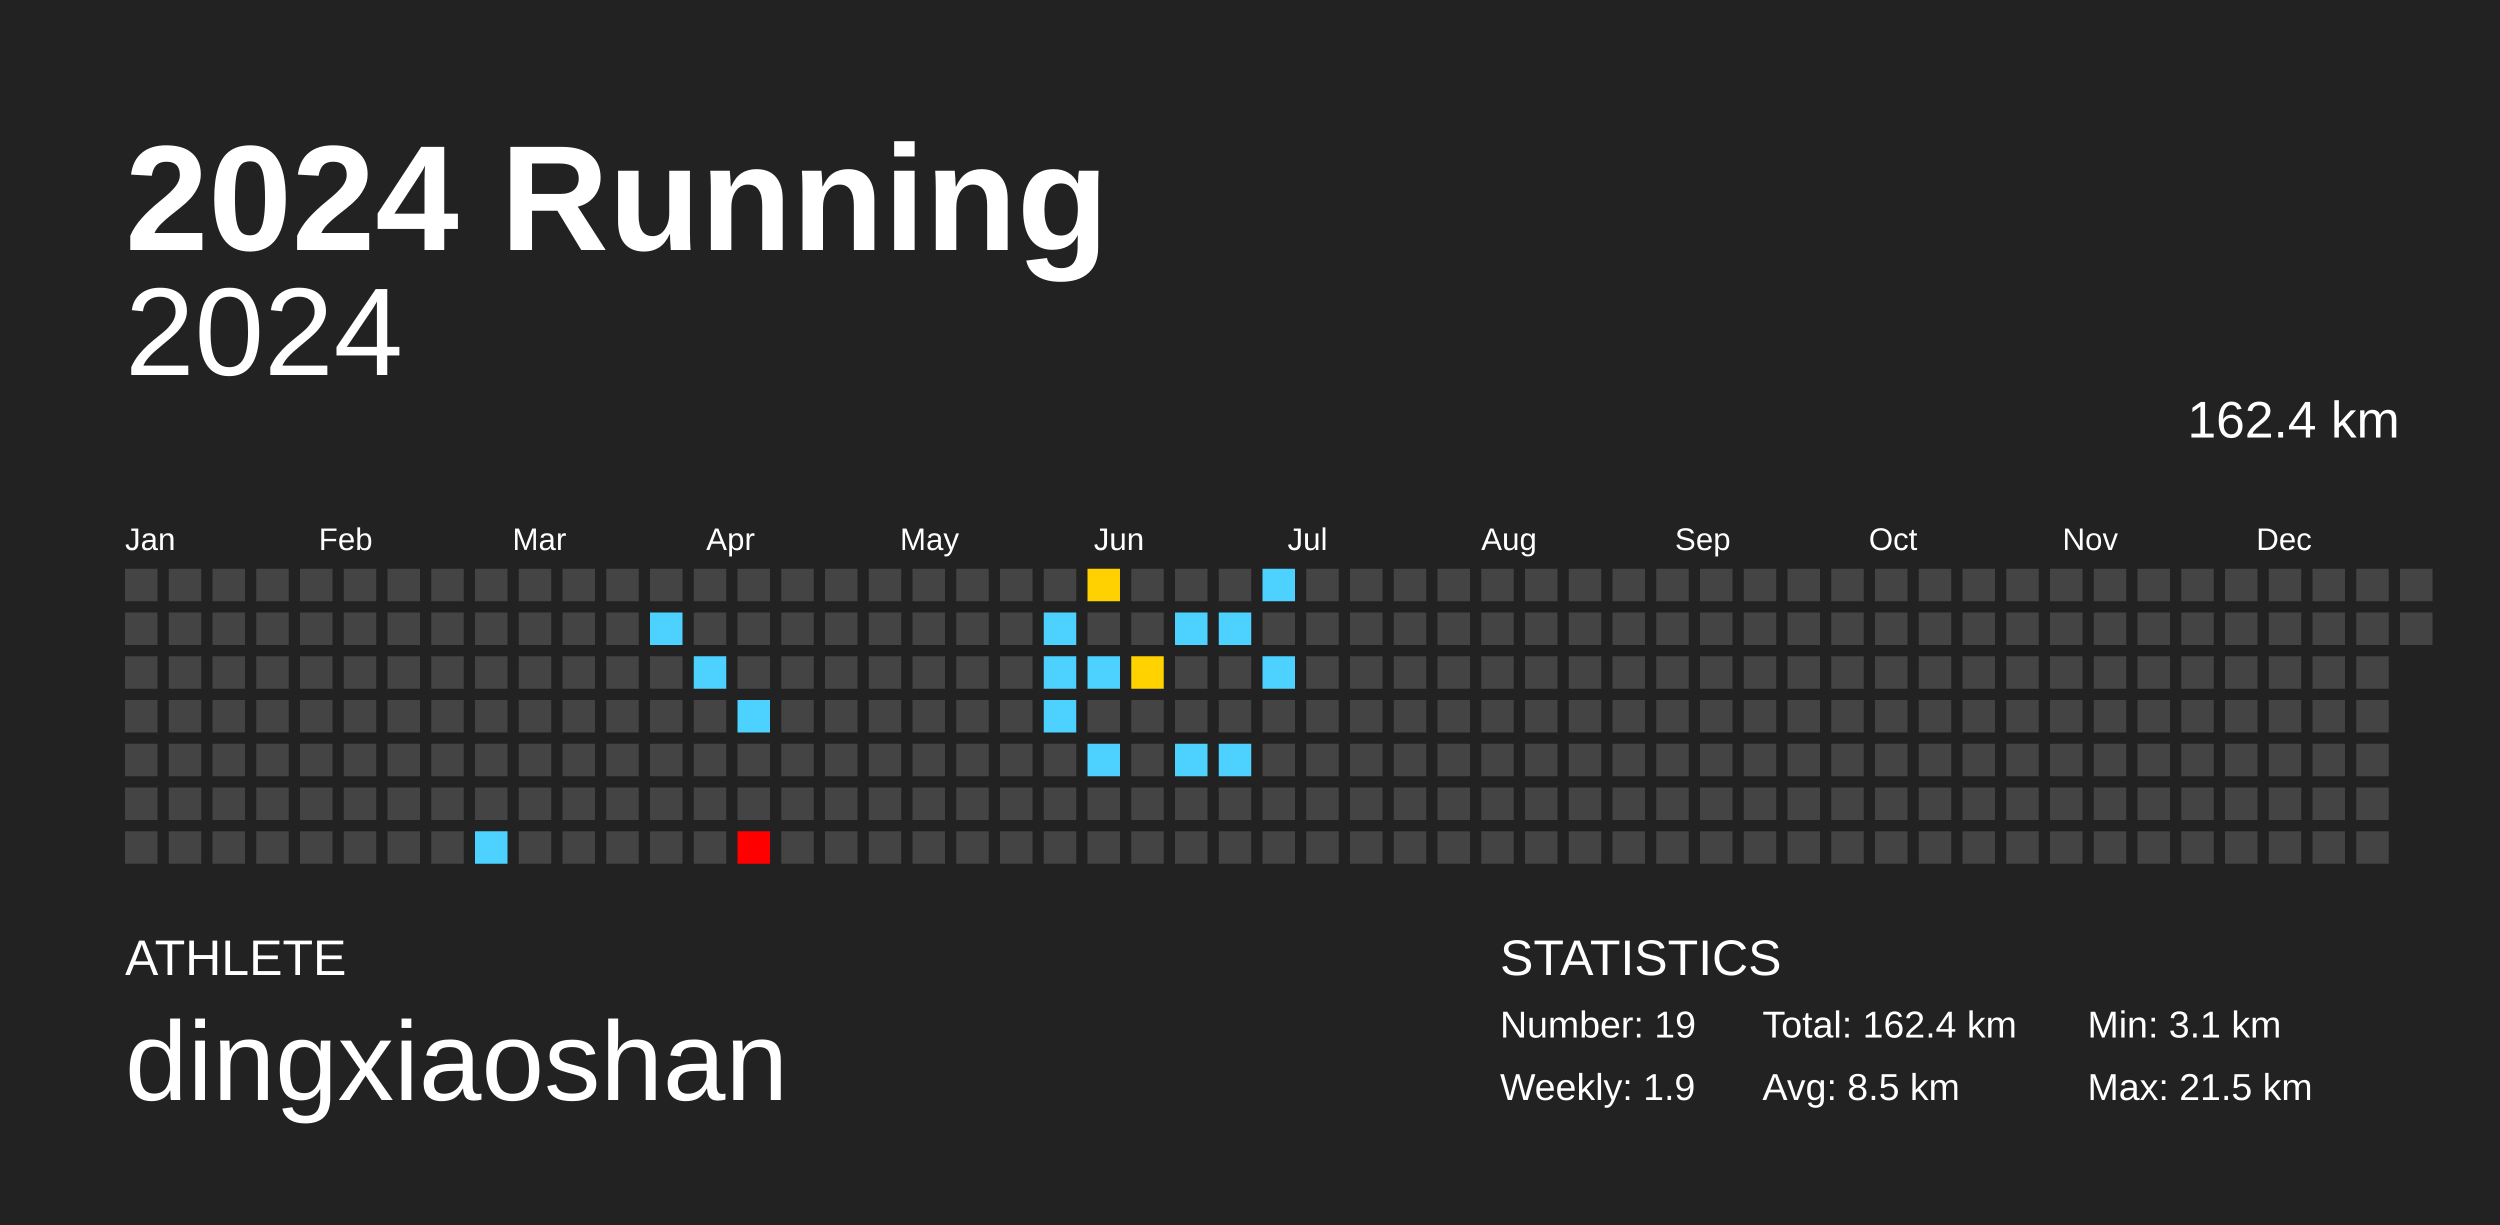
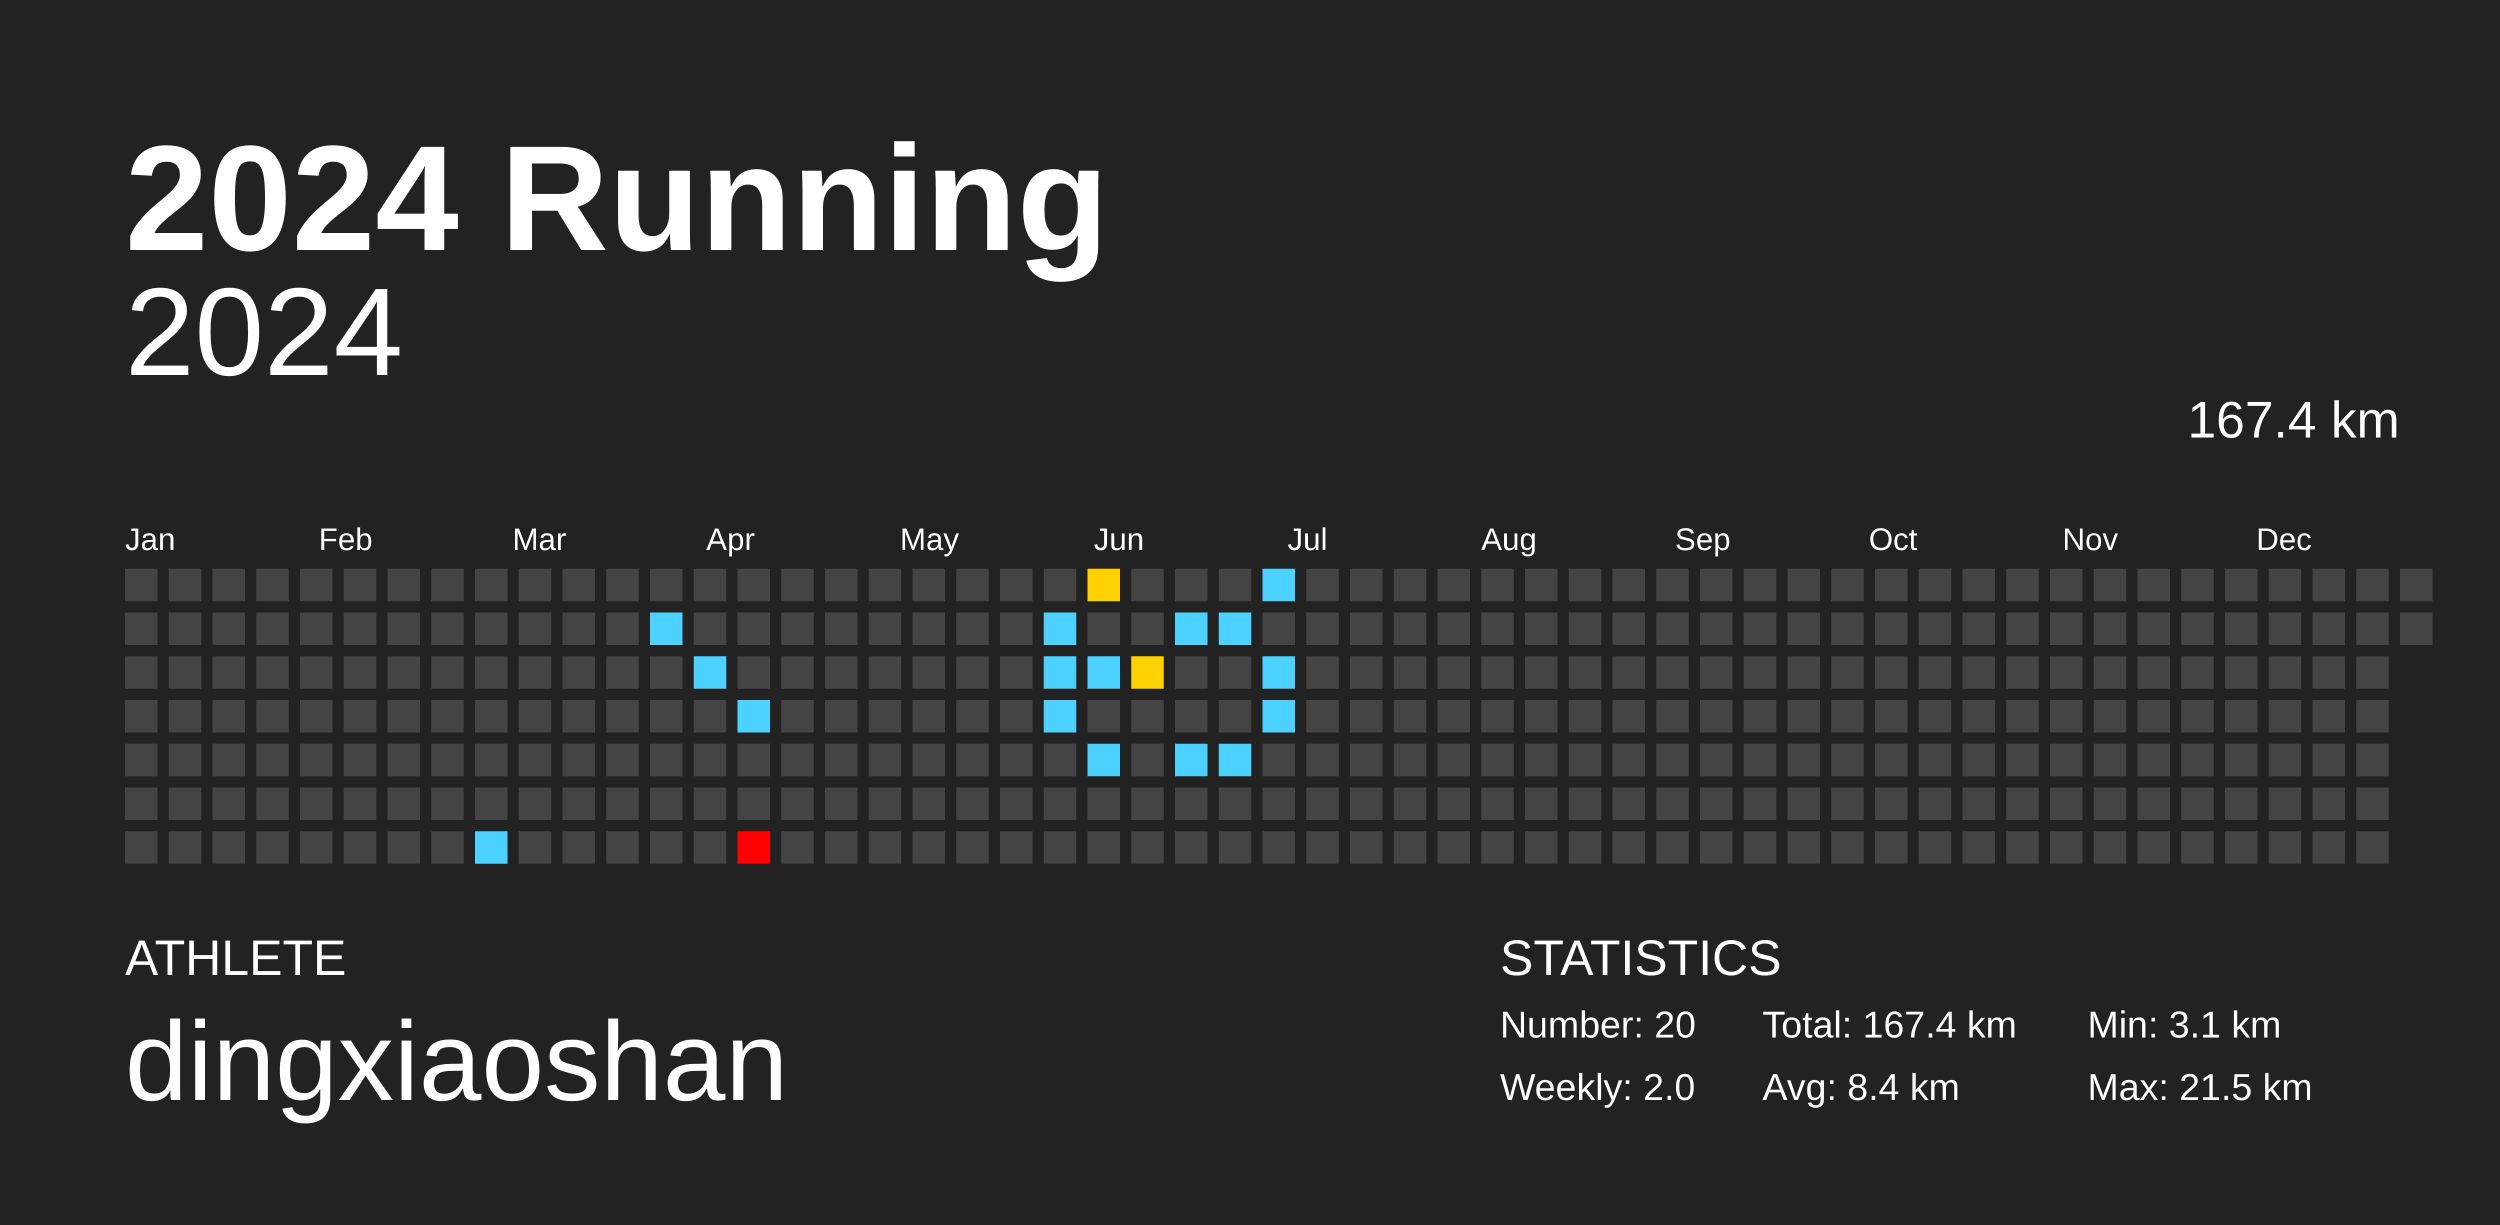
<svg xmlns="http://www.w3.org/2000/svg" baseProfile="full" height="98mm" version="1.1" viewBox="0,0,200,98" width="200mm">
  <defs />
  <rect fill="#222222" height="98" width="200" x="0" y="0" />
  <text fill="#FFFFFF" style="font-size:12px; font-family:Arial; font-weight:bold;" x="10" y="20">2024 Running</text>
  <text fill="#FFFFFF" style="font-size:4px; font-family:Arial" x="10" y="78">ATHLETE</text>
  <text fill="#FFFFFF" style="font-size:9px; font-family:Arial" x="10" y="88">dingxiaoshan</text>
  <text fill="#FFFFFF" style="font-size:4px; font-family:Arial" x="120" y="78">STATISTICS</text>
-   <text fill="#FFFFFF" style="font-size:3px; font-family:Arial" x="120" y="83">Number: 19</text>
-   <text fill="#FFFFFF" style="font-size:3px; font-family:Arial" x="120" y="88">Weekly: 1.9</text>
-   <text fill="#FFFFFF" style="font-size:3px; font-family:Arial" x="141" y="83">Total: 162.4 km</text>
-   <text fill="#FFFFFF" style="font-size:3px; font-family:Arial" x="141" y="88">Avg: 8.5 km</text>
+   <text fill="#FFFFFF" style="font-size:3px; font-family:Arial" x="120" y="83">Number: 20</text>
+   <text fill="#FFFFFF" style="font-size:3px; font-family:Arial" x="120" y="88">Weekly: 2.0</text>
+   <text fill="#FFFFFF" style="font-size:3px; font-family:Arial" x="141" y="83">Total: 167.4 km</text>
+   <text fill="#FFFFFF" style="font-size:3px; font-family:Arial" x="141" y="88">Avg: 8.4 km</text>
  <text fill="#FFFFFF" style="font-size:3px; font-family:Arial" x="167" y="83">Min: 3.1 km</text>
  <text fill="#FFFFFF" style="font-size:3px; font-family:Arial" x="167" y="88">Max: 21.5 km</text>
  <text alignment-baseline="hanging" fill="#FFFFFF" style="font-size:10.0px; font-family:Arial;" x="10" y="30">2024</text>
-   <text alignment-baseline="hanging" fill="#FFFFFF" style="font-size:4.125px; font-family:Arial;" x="175" y="35">162.4 km</text>
+   <text alignment-baseline="hanging" fill="#FFFFFF" style="font-size:4.125px; font-family:Arial;" x="175" y="35">167.4 km</text>
  <text fill="#FFFFFF" style="font-size:2.5px; font-family:Arial" x="10.0" y="44">Jan</text>
  <text fill="#FFFFFF" style="font-size:2.5px; font-family:Arial" x="25.5" y="44">Feb</text>
  <text fill="#FFFFFF" style="font-size:2.5px; font-family:Arial" x="41.0" y="44">Mar</text>
  <text fill="#FFFFFF" style="font-size:2.5px; font-family:Arial" x="56.5" y="44">Apr</text>
  <text fill="#FFFFFF" style="font-size:2.5px; font-family:Arial" x="72.0" y="44">May</text>
  <text fill="#FFFFFF" style="font-size:2.5px; font-family:Arial" x="87.5" y="44">Jun</text>
  <text fill="#FFFFFF" style="font-size:2.5px; font-family:Arial" x="103.0" y="44">Jul</text>
  <text fill="#FFFFFF" style="font-size:2.5px; font-family:Arial" x="118.5" y="44">Aug</text>
  <text fill="#FFFFFF" style="font-size:2.5px; font-family:Arial" x="134.0" y="44">Sep</text>
  <text fill="#FFFFFF" style="font-size:2.5px; font-family:Arial" x="149.5" y="44">Oct</text>
  <text fill="#FFFFFF" style="font-size:2.5px; font-family:Arial" x="165.0" y="44">Nov</text>
  <text fill="#FFFFFF" style="font-size:2.5px; font-family:Arial" x="180.5" y="44">Dec</text>
  <rect fill="#444444" height="2.6" width="2.6" x="10.0" y="45.5" />
  <rect fill="#444444" height="2.6" width="2.6" x="10.0" y="49.0" />
  <rect fill="#444444" height="2.6" width="2.6" x="10.0" y="52.5" />
  <rect fill="#444444" height="2.6" width="2.6" x="10.0" y="56.0" />
  <rect fill="#444444" height="2.6" width="2.6" x="10.0" y="59.5" />
  <rect fill="#444444" height="2.6" width="2.6" x="10.0" y="63.0" />
  <rect fill="#444444" height="2.6" width="2.6" x="10.0" y="66.5" />
  <rect fill="#444444" height="2.6" width="2.6" x="13.5" y="45.5" />
  <rect fill="#444444" height="2.6" width="2.6" x="13.5" y="49.0" />
  <rect fill="#444444" height="2.6" width="2.6" x="13.5" y="52.5" />
  <rect fill="#444444" height="2.6" width="2.6" x="13.5" y="56.0" />
  <rect fill="#444444" height="2.6" width="2.6" x="13.5" y="59.5" />
  <rect fill="#444444" height="2.6" width="2.6" x="13.5" y="63.0" />
  <rect fill="#444444" height="2.6" width="2.6" x="13.5" y="66.5" />
  <rect fill="#444444" height="2.6" width="2.6" x="17.0" y="45.5" />
  <rect fill="#444444" height="2.6" width="2.6" x="17.0" y="49.0" />
  <rect fill="#444444" height="2.6" width="2.6" x="17.0" y="52.5" />
  <rect fill="#444444" height="2.6" width="2.6" x="17.0" y="56.0" />
  <rect fill="#444444" height="2.6" width="2.6" x="17.0" y="59.5" />
  <rect fill="#444444" height="2.6" width="2.6" x="17.0" y="63.0" />
  <rect fill="#444444" height="2.6" width="2.6" x="17.0" y="66.5" />
  <rect fill="#444444" height="2.6" width="2.6" x="20.5" y="45.5" />
  <rect fill="#444444" height="2.6" width="2.6" x="20.5" y="49.0" />
  <rect fill="#444444" height="2.6" width="2.6" x="20.5" y="52.5" />
  <rect fill="#444444" height="2.6" width="2.6" x="20.5" y="56.0" />
  <rect fill="#444444" height="2.6" width="2.6" x="20.5" y="59.5" />
  <rect fill="#444444" height="2.6" width="2.6" x="20.5" y="63.0" />
  <rect fill="#444444" height="2.6" width="2.6" x="20.5" y="66.5" />
  <rect fill="#444444" height="2.6" width="2.6" x="24.0" y="45.5" />
  <rect fill="#444444" height="2.6" width="2.6" x="24.0" y="49.0" />
  <rect fill="#444444" height="2.6" width="2.6" x="24.0" y="52.5" />
  <rect fill="#444444" height="2.6" width="2.6" x="24.0" y="56.0" />
  <rect fill="#444444" height="2.6" width="2.6" x="24.0" y="59.5" />
  <rect fill="#444444" height="2.6" width="2.6" x="24.0" y="63.0" />
  <rect fill="#444444" height="2.6" width="2.6" x="24.0" y="66.5" />
  <rect fill="#444444" height="2.6" width="2.6" x="27.5" y="45.5" />
  <rect fill="#444444" height="2.6" width="2.6" x="27.5" y="49.0" />
  <rect fill="#444444" height="2.6" width="2.6" x="27.5" y="52.5" />
  <rect fill="#444444" height="2.6" width="2.6" x="27.5" y="56.0" />
  <rect fill="#444444" height="2.6" width="2.6" x="27.5" y="59.5" />
  <rect fill="#444444" height="2.6" width="2.6" x="27.5" y="63.0" />
  <rect fill="#444444" height="2.6" width="2.6" x="27.5" y="66.5" />
  <rect fill="#444444" height="2.6" width="2.6" x="31.0" y="45.5" />
  <rect fill="#444444" height="2.6" width="2.6" x="31.0" y="49.0" />
  <rect fill="#444444" height="2.6" width="2.6" x="31.0" y="52.5" />
  <rect fill="#444444" height="2.6" width="2.6" x="31.0" y="56.0" />
  <rect fill="#444444" height="2.6" width="2.6" x="31.0" y="59.5" />
  <rect fill="#444444" height="2.6" width="2.6" x="31.0" y="63.0" />
  <rect fill="#444444" height="2.6" width="2.6" x="31.0" y="66.5" />
  <rect fill="#444444" height="2.6" width="2.6" x="34.5" y="45.5" />
  <rect fill="#444444" height="2.6" width="2.6" x="34.5" y="49.0" />
  <rect fill="#444444" height="2.6" width="2.6" x="34.5" y="52.5" />
  <rect fill="#444444" height="2.6" width="2.6" x="34.5" y="56.0" />
  <rect fill="#444444" height="2.6" width="2.6" x="34.5" y="59.5" />
  <rect fill="#444444" height="2.6" width="2.6" x="34.5" y="63.0" />
  <rect fill="#444444" height="2.6" width="2.6" x="34.5" y="66.5" />
  <rect fill="#444444" height="2.6" width="2.6" x="38.0" y="45.5" />
  <rect fill="#444444" height="2.6" width="2.6" x="38.0" y="49.0" />
  <rect fill="#444444" height="2.6" width="2.6" x="38.0" y="52.5" />
  <rect fill="#444444" height="2.6" width="2.6" x="38.0" y="56.0" />
  <rect fill="#444444" height="2.6" width="2.6" x="38.0" y="59.5" />
  <rect fill="#444444" height="2.6" width="2.6" x="38.0" y="63.0" />
  <rect fill="#4dd2ff" height="2.6" width="2.6" x="38.0" y="66.5" />
  <rect fill="#444444" height="2.6" width="2.6" x="41.5" y="45.5" />
  <rect fill="#444444" height="2.6" width="2.6" x="41.5" y="49.0" />
  <rect fill="#444444" height="2.6" width="2.6" x="41.5" y="52.5" />
  <rect fill="#444444" height="2.6" width="2.6" x="41.5" y="56.0" />
  <rect fill="#444444" height="2.6" width="2.6" x="41.5" y="59.5" />
  <rect fill="#444444" height="2.6" width="2.6" x="41.5" y="63.0" />
  <rect fill="#444444" height="2.6" width="2.6" x="41.5" y="66.5" />
  <rect fill="#444444" height="2.6" width="2.6" x="45.0" y="45.5" />
  <rect fill="#444444" height="2.6" width="2.6" x="45.0" y="49.0" />
  <rect fill="#444444" height="2.6" width="2.6" x="45.0" y="52.5" />
  <rect fill="#444444" height="2.6" width="2.6" x="45.0" y="56.0" />
  <rect fill="#444444" height="2.6" width="2.6" x="45.0" y="59.5" />
  <rect fill="#444444" height="2.6" width="2.6" x="45.0" y="63.0" />
  <rect fill="#444444" height="2.6" width="2.6" x="45.0" y="66.5" />
  <rect fill="#444444" height="2.6" width="2.6" x="48.5" y="45.5" />
  <rect fill="#444444" height="2.6" width="2.6" x="48.5" y="49.0" />
  <rect fill="#444444" height="2.6" width="2.6" x="48.5" y="52.5" />
  <rect fill="#444444" height="2.6" width="2.6" x="48.5" y="56.0" />
  <rect fill="#444444" height="2.6" width="2.6" x="48.5" y="59.5" />
  <rect fill="#444444" height="2.6" width="2.6" x="48.5" y="63.0" />
  <rect fill="#444444" height="2.6" width="2.6" x="48.5" y="66.5" />
  <rect fill="#444444" height="2.6" width="2.6" x="52.0" y="45.5" />
  <rect fill="#4dd2ff" height="2.6" width="2.6" x="52.0" y="49.0" />
  <rect fill="#444444" height="2.6" width="2.6" x="52.0" y="52.5" />
  <rect fill="#444444" height="2.6" width="2.6" x="52.0" y="56.0" />
  <rect fill="#444444" height="2.6" width="2.6" x="52.0" y="59.5" />
  <rect fill="#444444" height="2.6" width="2.6" x="52.0" y="63.0" />
  <rect fill="#444444" height="2.6" width="2.6" x="52.0" y="66.5" />
  <rect fill="#444444" height="2.6" width="2.6" x="55.5" y="45.5" />
  <rect fill="#444444" height="2.6" width="2.6" x="55.5" y="49.0" />
  <rect fill="#4dd2ff" height="2.6" width="2.6" x="55.5" y="52.5" />
  <rect fill="#444444" height="2.6" width="2.6" x="55.5" y="56.0" />
  <rect fill="#444444" height="2.6" width="2.6" x="55.5" y="59.5" />
  <rect fill="#444444" height="2.6" width="2.6" x="55.5" y="63.0" />
  <rect fill="#444444" height="2.6" width="2.6" x="55.5" y="66.5" />
  <rect fill="#444444" height="2.6" width="2.6" x="59.0" y="45.5" />
  <rect fill="#444444" height="2.6" width="2.6" x="59.0" y="49.0" />
  <rect fill="#444444" height="2.6" width="2.6" x="59.0" y="52.5" />
  <rect fill="#4dd2ff" height="2.6" width="2.6" x="59.0" y="56.0" />
  <rect fill="#444444" height="2.6" width="2.6" x="59.0" y="59.5" />
  <rect fill="#444444" height="2.6" width="2.6" x="59.0" y="63.0" />
  <rect fill="red" height="2.6" width="2.6" x="59.0" y="66.5" />
  <rect fill="#444444" height="2.6" width="2.6" x="62.5" y="45.5" />
  <rect fill="#444444" height="2.6" width="2.6" x="62.5" y="49.0" />
  <rect fill="#444444" height="2.6" width="2.6" x="62.5" y="52.5" />
  <rect fill="#444444" height="2.6" width="2.6" x="62.5" y="56.0" />
  <rect fill="#444444" height="2.6" width="2.6" x="62.5" y="59.5" />
  <rect fill="#444444" height="2.6" width="2.6" x="62.5" y="63.0" />
  <rect fill="#444444" height="2.6" width="2.6" x="62.5" y="66.5" />
  <rect fill="#444444" height="2.6" width="2.6" x="66.0" y="45.5" />
  <rect fill="#444444" height="2.6" width="2.6" x="66.0" y="49.0" />
  <rect fill="#444444" height="2.6" width="2.6" x="66.0" y="52.5" />
  <rect fill="#444444" height="2.6" width="2.6" x="66.0" y="56.0" />
  <rect fill="#444444" height="2.6" width="2.6" x="66.0" y="59.5" />
  <rect fill="#444444" height="2.6" width="2.6" x="66.0" y="63.0" />
  <rect fill="#444444" height="2.6" width="2.6" x="66.0" y="66.5" />
  <rect fill="#444444" height="2.6" width="2.6" x="69.5" y="45.5" />
  <rect fill="#444444" height="2.6" width="2.6" x="69.5" y="49.0" />
  <rect fill="#444444" height="2.6" width="2.6" x="69.5" y="52.5" />
  <rect fill="#444444" height="2.6" width="2.6" x="69.5" y="56.0" />
  <rect fill="#444444" height="2.6" width="2.6" x="69.5" y="59.5" />
  <rect fill="#444444" height="2.6" width="2.6" x="69.5" y="63.0" />
  <rect fill="#444444" height="2.6" width="2.6" x="69.5" y="66.5" />
  <rect fill="#444444" height="2.6" width="2.6" x="73.0" y="45.5" />
  <rect fill="#444444" height="2.6" width="2.6" x="73.0" y="49.0" />
  <rect fill="#444444" height="2.6" width="2.6" x="73.0" y="52.5" />
  <rect fill="#444444" height="2.6" width="2.6" x="73.0" y="56.0" />
  <rect fill="#444444" height="2.6" width="2.6" x="73.0" y="59.5" />
  <rect fill="#444444" height="2.6" width="2.6" x="73.0" y="63.0" />
  <rect fill="#444444" height="2.6" width="2.6" x="73.0" y="66.5" />
  <rect fill="#444444" height="2.6" width="2.6" x="76.5" y="45.5" />
  <rect fill="#444444" height="2.6" width="2.6" x="76.5" y="49.0" />
  <rect fill="#444444" height="2.6" width="2.6" x="76.5" y="52.5" />
  <rect fill="#444444" height="2.6" width="2.6" x="76.5" y="56.0" />
  <rect fill="#444444" height="2.6" width="2.6" x="76.5" y="59.5" />
  <rect fill="#444444" height="2.6" width="2.6" x="76.5" y="63.0" />
  <rect fill="#444444" height="2.6" width="2.6" x="76.5" y="66.5" />
  <rect fill="#444444" height="2.6" width="2.6" x="80.0" y="45.5" />
  <rect fill="#444444" height="2.6" width="2.6" x="80.0" y="49.0" />
  <rect fill="#444444" height="2.6" width="2.6" x="80.0" y="52.5" />
  <rect fill="#444444" height="2.6" width="2.6" x="80.0" y="56.0" />
  <rect fill="#444444" height="2.6" width="2.6" x="80.0" y="59.5" />
  <rect fill="#444444" height="2.6" width="2.6" x="80.0" y="63.0" />
  <rect fill="#444444" height="2.6" width="2.6" x="80.0" y="66.5" />
  <rect fill="#444444" height="2.6" width="2.6" x="83.5" y="45.5" />
  <rect fill="#4dd2ff" height="2.6" width="2.6" x="83.5" y="49.0" />
  <rect fill="#4dd2ff" height="2.6" width="2.6" x="83.5" y="52.5" />
  <rect fill="#4dd2ff" height="2.6" width="2.6" x="83.5" y="56.0" />
  <rect fill="#444444" height="2.6" width="2.6" x="83.5" y="59.5" />
  <rect fill="#444444" height="2.6" width="2.6" x="83.5" y="63.0" />
  <rect fill="#444444" height="2.6" width="2.6" x="83.5" y="66.5" />
  <rect fill="#ffd100" height="2.6" width="2.6" x="87.0" y="45.5" />
  <rect fill="#444444" height="2.6" width="2.6" x="87.0" y="49.0" />
  <rect fill="#4dd2ff" height="2.6" width="2.6" x="87.0" y="52.5" />
  <rect fill="#444444" height="2.6" width="2.6" x="87.0" y="56.0" />
  <rect fill="#4dd2ff" height="2.6" width="2.6" x="87.0" y="59.5" />
  <rect fill="#444444" height="2.6" width="2.6" x="87.0" y="63.0" />
  <rect fill="#444444" height="2.6" width="2.6" x="87.0" y="66.5" />
  <rect fill="#444444" height="2.6" width="2.6" x="90.5" y="45.5" />
  <rect fill="#444444" height="2.6" width="2.6" x="90.5" y="49.0" />
  <rect fill="#ffd200" height="2.6" width="2.6" x="90.5" y="52.5" />
  <rect fill="#444444" height="2.6" width="2.6" x="90.5" y="56.0" />
  <rect fill="#444444" height="2.6" width="2.6" x="90.5" y="59.5" />
  <rect fill="#444444" height="2.6" width="2.6" x="90.5" y="63.0" />
  <rect fill="#444444" height="2.6" width="2.6" x="90.5" y="66.5" />
  <rect fill="#444444" height="2.6" width="2.6" x="94.0" y="45.5" />
  <rect fill="#4dd2ff" height="2.6" width="2.6" x="94.0" y="49.0" />
  <rect fill="#444444" height="2.6" width="2.6" x="94.0" y="52.5" />
  <rect fill="#444444" height="2.6" width="2.6" x="94.0" y="56.0" />
  <rect fill="#4dd2ff" height="2.6" width="2.6" x="94.0" y="59.5" />
  <rect fill="#444444" height="2.6" width="2.6" x="94.0" y="63.0" />
  <rect fill="#444444" height="2.6" width="2.6" x="94.0" y="66.5" />
  <rect fill="#444444" height="2.6" width="2.6" x="97.5" y="45.5" />
  <rect fill="#4dd2ff" height="2.6" width="2.6" x="97.5" y="49.0" />
  <rect fill="#444444" height="2.6" width="2.6" x="97.5" y="52.5" />
  <rect fill="#444444" height="2.6" width="2.6" x="97.5" y="56.0" />
  <rect fill="#4dd2ff" height="2.6" width="2.6" x="97.5" y="59.5" />
  <rect fill="#444444" height="2.6" width="2.6" x="97.5" y="63.0" />
  <rect fill="#444444" height="2.6" width="2.6" x="97.5" y="66.5" />
  <rect fill="#4dd2ff" height="2.6" width="2.6" x="101.0" y="45.5" />
  <rect fill="#444444" height="2.6" width="2.6" x="101.0" y="49.0" />
  <rect fill="#4dd2ff" height="2.6" width="2.6" x="101.0" y="52.5" />
-   <rect fill="#444444" height="2.6" width="2.6" x="101.0" y="56.0" />
+   <rect fill="#4dd2ff" height="2.6" width="2.6" x="101.0" y="56.0" />
  <rect fill="#444444" height="2.6" width="2.6" x="101.0" y="59.5" />
  <rect fill="#444444" height="2.6" width="2.6" x="101.0" y="63.0" />
  <rect fill="#444444" height="2.6" width="2.6" x="101.0" y="66.5" />
  <rect fill="#444444" height="2.6" width="2.6" x="104.5" y="45.5" />
  <rect fill="#444444" height="2.6" width="2.6" x="104.5" y="49.0" />
  <rect fill="#444444" height="2.6" width="2.6" x="104.5" y="52.5" />
  <rect fill="#444444" height="2.6" width="2.6" x="104.5" y="56.0" />
  <rect fill="#444444" height="2.6" width="2.6" x="104.5" y="59.5" />
  <rect fill="#444444" height="2.6" width="2.6" x="104.5" y="63.0" />
  <rect fill="#444444" height="2.6" width="2.6" x="104.5" y="66.5" />
  <rect fill="#444444" height="2.6" width="2.6" x="108.0" y="45.5" />
  <rect fill="#444444" height="2.6" width="2.6" x="108.0" y="49.0" />
  <rect fill="#444444" height="2.6" width="2.6" x="108.0" y="52.5" />
  <rect fill="#444444" height="2.6" width="2.6" x="108.0" y="56.0" />
  <rect fill="#444444" height="2.6" width="2.6" x="108.0" y="59.5" />
  <rect fill="#444444" height="2.6" width="2.6" x="108.0" y="63.0" />
  <rect fill="#444444" height="2.6" width="2.6" x="108.0" y="66.5" />
  <rect fill="#444444" height="2.6" width="2.6" x="111.5" y="45.5" />
  <rect fill="#444444" height="2.6" width="2.6" x="111.5" y="49.0" />
  <rect fill="#444444" height="2.6" width="2.6" x="111.5" y="52.5" />
  <rect fill="#444444" height="2.6" width="2.6" x="111.5" y="56.0" />
  <rect fill="#444444" height="2.6" width="2.6" x="111.5" y="59.5" />
  <rect fill="#444444" height="2.6" width="2.6" x="111.5" y="63.0" />
  <rect fill="#444444" height="2.6" width="2.6" x="111.5" y="66.5" />
  <rect fill="#444444" height="2.6" width="2.6" x="115.0" y="45.5" />
  <rect fill="#444444" height="2.6" width="2.6" x="115.0" y="49.0" />
  <rect fill="#444444" height="2.6" width="2.6" x="115.0" y="52.5" />
  <rect fill="#444444" height="2.6" width="2.6" x="115.0" y="56.0" />
  <rect fill="#444444" height="2.6" width="2.6" x="115.0" y="59.5" />
  <rect fill="#444444" height="2.6" width="2.6" x="115.0" y="63.0" />
  <rect fill="#444444" height="2.6" width="2.6" x="115.0" y="66.5" />
  <rect fill="#444444" height="2.6" width="2.6" x="118.5" y="45.5" />
  <rect fill="#444444" height="2.6" width="2.6" x="118.5" y="49.0" />
  <rect fill="#444444" height="2.6" width="2.6" x="118.5" y="52.5" />
  <rect fill="#444444" height="2.6" width="2.6" x="118.5" y="56.0" />
  <rect fill="#444444" height="2.6" width="2.6" x="118.5" y="59.5" />
  <rect fill="#444444" height="2.6" width="2.6" x="118.5" y="63.0" />
  <rect fill="#444444" height="2.6" width="2.6" x="118.5" y="66.5" />
  <rect fill="#444444" height="2.6" width="2.6" x="122.0" y="45.5" />
  <rect fill="#444444" height="2.6" width="2.6" x="122.0" y="49.0" />
  <rect fill="#444444" height="2.6" width="2.6" x="122.0" y="52.5" />
  <rect fill="#444444" height="2.6" width="2.6" x="122.0" y="56.0" />
  <rect fill="#444444" height="2.6" width="2.6" x="122.0" y="59.5" />
  <rect fill="#444444" height="2.6" width="2.6" x="122.0" y="63.0" />
  <rect fill="#444444" height="2.6" width="2.6" x="122.0" y="66.5" />
  <rect fill="#444444" height="2.6" width="2.6" x="125.5" y="45.5" />
  <rect fill="#444444" height="2.6" width="2.6" x="125.5" y="49.0" />
  <rect fill="#444444" height="2.6" width="2.6" x="125.5" y="52.5" />
  <rect fill="#444444" height="2.6" width="2.6" x="125.5" y="56.0" />
  <rect fill="#444444" height="2.6" width="2.6" x="125.5" y="59.5" />
  <rect fill="#444444" height="2.6" width="2.6" x="125.5" y="63.0" />
  <rect fill="#444444" height="2.6" width="2.6" x="125.5" y="66.5" />
  <rect fill="#444444" height="2.6" width="2.6" x="129.0" y="45.5" />
  <rect fill="#444444" height="2.6" width="2.6" x="129.0" y="49.0" />
  <rect fill="#444444" height="2.6" width="2.6" x="129.0" y="52.5" />
  <rect fill="#444444" height="2.6" width="2.6" x="129.0" y="56.0" />
  <rect fill="#444444" height="2.6" width="2.6" x="129.0" y="59.5" />
  <rect fill="#444444" height="2.6" width="2.6" x="129.0" y="63.0" />
  <rect fill="#444444" height="2.6" width="2.6" x="129.0" y="66.5" />
  <rect fill="#444444" height="2.6" width="2.6" x="132.5" y="45.5" />
  <rect fill="#444444" height="2.6" width="2.6" x="132.5" y="49.0" />
  <rect fill="#444444" height="2.6" width="2.6" x="132.5" y="52.5" />
  <rect fill="#444444" height="2.6" width="2.6" x="132.5" y="56.0" />
  <rect fill="#444444" height="2.6" width="2.6" x="132.5" y="59.5" />
  <rect fill="#444444" height="2.6" width="2.6" x="132.5" y="63.0" />
  <rect fill="#444444" height="2.6" width="2.6" x="132.5" y="66.5" />
  <rect fill="#444444" height="2.6" width="2.6" x="136.0" y="45.5" />
  <rect fill="#444444" height="2.6" width="2.6" x="136.0" y="49.0" />
  <rect fill="#444444" height="2.6" width="2.6" x="136.0" y="52.5" />
  <rect fill="#444444" height="2.6" width="2.6" x="136.0" y="56.0" />
  <rect fill="#444444" height="2.6" width="2.6" x="136.0" y="59.5" />
  <rect fill="#444444" height="2.6" width="2.6" x="136.0" y="63.0" />
  <rect fill="#444444" height="2.6" width="2.6" x="136.0" y="66.5" />
  <rect fill="#444444" height="2.6" width="2.6" x="139.5" y="45.5" />
  <rect fill="#444444" height="2.6" width="2.6" x="139.5" y="49.0" />
  <rect fill="#444444" height="2.6" width="2.6" x="139.5" y="52.5" />
  <rect fill="#444444" height="2.6" width="2.6" x="139.5" y="56.0" />
  <rect fill="#444444" height="2.6" width="2.6" x="139.5" y="59.5" />
  <rect fill="#444444" height="2.6" width="2.6" x="139.5" y="63.0" />
  <rect fill="#444444" height="2.6" width="2.6" x="139.5" y="66.5" />
  <rect fill="#444444" height="2.6" width="2.6" x="143.0" y="45.5" />
  <rect fill="#444444" height="2.6" width="2.6" x="143.0" y="49.0" />
  <rect fill="#444444" height="2.6" width="2.6" x="143.0" y="52.5" />
  <rect fill="#444444" height="2.6" width="2.6" x="143.0" y="56.0" />
  <rect fill="#444444" height="2.6" width="2.6" x="143.0" y="59.5" />
  <rect fill="#444444" height="2.6" width="2.6" x="143.0" y="63.0" />
  <rect fill="#444444" height="2.6" width="2.6" x="143.0" y="66.5" />
  <rect fill="#444444" height="2.6" width="2.6" x="146.5" y="45.5" />
  <rect fill="#444444" height="2.6" width="2.6" x="146.5" y="49.0" />
  <rect fill="#444444" height="2.6" width="2.6" x="146.5" y="52.5" />
  <rect fill="#444444" height="2.6" width="2.6" x="146.5" y="56.0" />
  <rect fill="#444444" height="2.6" width="2.6" x="146.5" y="59.5" />
  <rect fill="#444444" height="2.6" width="2.6" x="146.5" y="63.0" />
  <rect fill="#444444" height="2.6" width="2.6" x="146.5" y="66.5" />
  <rect fill="#444444" height="2.6" width="2.6" x="150.0" y="45.5" />
  <rect fill="#444444" height="2.6" width="2.6" x="150.0" y="49.0" />
  <rect fill="#444444" height="2.6" width="2.6" x="150.0" y="52.5" />
  <rect fill="#444444" height="2.6" width="2.6" x="150.0" y="56.0" />
  <rect fill="#444444" height="2.6" width="2.6" x="150.0" y="59.5" />
  <rect fill="#444444" height="2.6" width="2.6" x="150.0" y="63.0" />
  <rect fill="#444444" height="2.6" width="2.6" x="150.0" y="66.5" />
  <rect fill="#444444" height="2.6" width="2.6" x="153.5" y="45.5" />
  <rect fill="#444444" height="2.6" width="2.6" x="153.5" y="49.0" />
  <rect fill="#444444" height="2.6" width="2.6" x="153.5" y="52.5" />
  <rect fill="#444444" height="2.6" width="2.6" x="153.5" y="56.0" />
  <rect fill="#444444" height="2.6" width="2.6" x="153.5" y="59.5" />
  <rect fill="#444444" height="2.6" width="2.6" x="153.5" y="63.0" />
  <rect fill="#444444" height="2.6" width="2.6" x="153.5" y="66.5" />
  <rect fill="#444444" height="2.6" width="2.6" x="157.0" y="45.5" />
  <rect fill="#444444" height="2.6" width="2.6" x="157.0" y="49.0" />
  <rect fill="#444444" height="2.6" width="2.6" x="157.0" y="52.5" />
  <rect fill="#444444" height="2.6" width="2.6" x="157.0" y="56.0" />
  <rect fill="#444444" height="2.6" width="2.6" x="157.0" y="59.5" />
  <rect fill="#444444" height="2.6" width="2.6" x="157.0" y="63.0" />
  <rect fill="#444444" height="2.6" width="2.6" x="157.0" y="66.5" />
  <rect fill="#444444" height="2.6" width="2.6" x="160.5" y="45.5" />
  <rect fill="#444444" height="2.6" width="2.6" x="160.5" y="49.0" />
  <rect fill="#444444" height="2.6" width="2.6" x="160.5" y="52.5" />
  <rect fill="#444444" height="2.6" width="2.6" x="160.5" y="56.0" />
  <rect fill="#444444" height="2.6" width="2.6" x="160.5" y="59.5" />
  <rect fill="#444444" height="2.6" width="2.6" x="160.5" y="63.0" />
  <rect fill="#444444" height="2.6" width="2.6" x="160.5" y="66.5" />
  <rect fill="#444444" height="2.6" width="2.6" x="164.0" y="45.5" />
  <rect fill="#444444" height="2.6" width="2.6" x="164.0" y="49.0" />
  <rect fill="#444444" height="2.6" width="2.6" x="164.0" y="52.5" />
  <rect fill="#444444" height="2.6" width="2.6" x="164.0" y="56.0" />
  <rect fill="#444444" height="2.6" width="2.6" x="164.0" y="59.5" />
  <rect fill="#444444" height="2.6" width="2.6" x="164.0" y="63.0" />
  <rect fill="#444444" height="2.6" width="2.6" x="164.0" y="66.5" />
  <rect fill="#444444" height="2.6" width="2.6" x="167.5" y="45.5" />
  <rect fill="#444444" height="2.6" width="2.6" x="167.5" y="49.0" />
  <rect fill="#444444" height="2.6" width="2.6" x="167.5" y="52.5" />
  <rect fill="#444444" height="2.6" width="2.6" x="167.5" y="56.0" />
  <rect fill="#444444" height="2.6" width="2.6" x="167.5" y="59.5" />
  <rect fill="#444444" height="2.6" width="2.6" x="167.5" y="63.0" />
  <rect fill="#444444" height="2.6" width="2.6" x="167.5" y="66.5" />
  <rect fill="#444444" height="2.6" width="2.6" x="171.0" y="45.5" />
  <rect fill="#444444" height="2.6" width="2.6" x="171.0" y="49.0" />
  <rect fill="#444444" height="2.6" width="2.6" x="171.0" y="52.5" />
  <rect fill="#444444" height="2.6" width="2.6" x="171.0" y="56.0" />
  <rect fill="#444444" height="2.6" width="2.6" x="171.0" y="59.5" />
  <rect fill="#444444" height="2.6" width="2.6" x="171.0" y="63.0" />
  <rect fill="#444444" height="2.6" width="2.6" x="171.0" y="66.5" />
  <rect fill="#444444" height="2.6" width="2.6" x="174.5" y="45.5" />
  <rect fill="#444444" height="2.6" width="2.6" x="174.5" y="49.0" />
  <rect fill="#444444" height="2.6" width="2.6" x="174.5" y="52.5" />
  <rect fill="#444444" height="2.6" width="2.6" x="174.5" y="56.0" />
  <rect fill="#444444" height="2.6" width="2.6" x="174.5" y="59.5" />
  <rect fill="#444444" height="2.6" width="2.6" x="174.5" y="63.0" />
  <rect fill="#444444" height="2.6" width="2.6" x="174.5" y="66.5" />
  <rect fill="#444444" height="2.6" width="2.6" x="178.0" y="45.5" />
  <rect fill="#444444" height="2.6" width="2.6" x="178.0" y="49.0" />
  <rect fill="#444444" height="2.6" width="2.6" x="178.0" y="52.5" />
  <rect fill="#444444" height="2.6" width="2.6" x="178.0" y="56.0" />
  <rect fill="#444444" height="2.6" width="2.6" x="178.0" y="59.5" />
  <rect fill="#444444" height="2.6" width="2.6" x="178.0" y="63.0" />
  <rect fill="#444444" height="2.6" width="2.6" x="178.0" y="66.5" />
  <rect fill="#444444" height="2.6" width="2.6" x="181.5" y="45.5" />
  <rect fill="#444444" height="2.6" width="2.6" x="181.5" y="49.0" />
  <rect fill="#444444" height="2.6" width="2.6" x="181.5" y="52.5" />
  <rect fill="#444444" height="2.6" width="2.6" x="181.5" y="56.0" />
  <rect fill="#444444" height="2.6" width="2.6" x="181.5" y="59.5" />
  <rect fill="#444444" height="2.6" width="2.6" x="181.5" y="63.0" />
  <rect fill="#444444" height="2.6" width="2.6" x="181.5" y="66.5" />
  <rect fill="#444444" height="2.6" width="2.6" x="185.0" y="45.5" />
  <rect fill="#444444" height="2.6" width="2.6" x="185.0" y="49.0" />
  <rect fill="#444444" height="2.6" width="2.6" x="185.0" y="52.5" />
  <rect fill="#444444" height="2.6" width="2.6" x="185.0" y="56.0" />
  <rect fill="#444444" height="2.6" width="2.6" x="185.0" y="59.5" />
  <rect fill="#444444" height="2.6" width="2.6" x="185.0" y="63.0" />
  <rect fill="#444444" height="2.6" width="2.6" x="185.0" y="66.5" />
  <rect fill="#444444" height="2.6" width="2.6" x="188.5" y="45.5" />
  <rect fill="#444444" height="2.6" width="2.6" x="188.5" y="49.0" />
  <rect fill="#444444" height="2.6" width="2.6" x="188.5" y="52.5" />
  <rect fill="#444444" height="2.6" width="2.6" x="188.5" y="56.0" />
  <rect fill="#444444" height="2.6" width="2.6" x="188.5" y="59.5" />
  <rect fill="#444444" height="2.6" width="2.6" x="188.5" y="63.0" />
  <rect fill="#444444" height="2.6" width="2.6" x="188.5" y="66.5" />
  <rect fill="#444444" height="2.6" width="2.6" x="192.0" y="45.5" />
  <rect fill="#444444" height="2.6" width="2.6" x="192.0" y="49.0" />
</svg>
